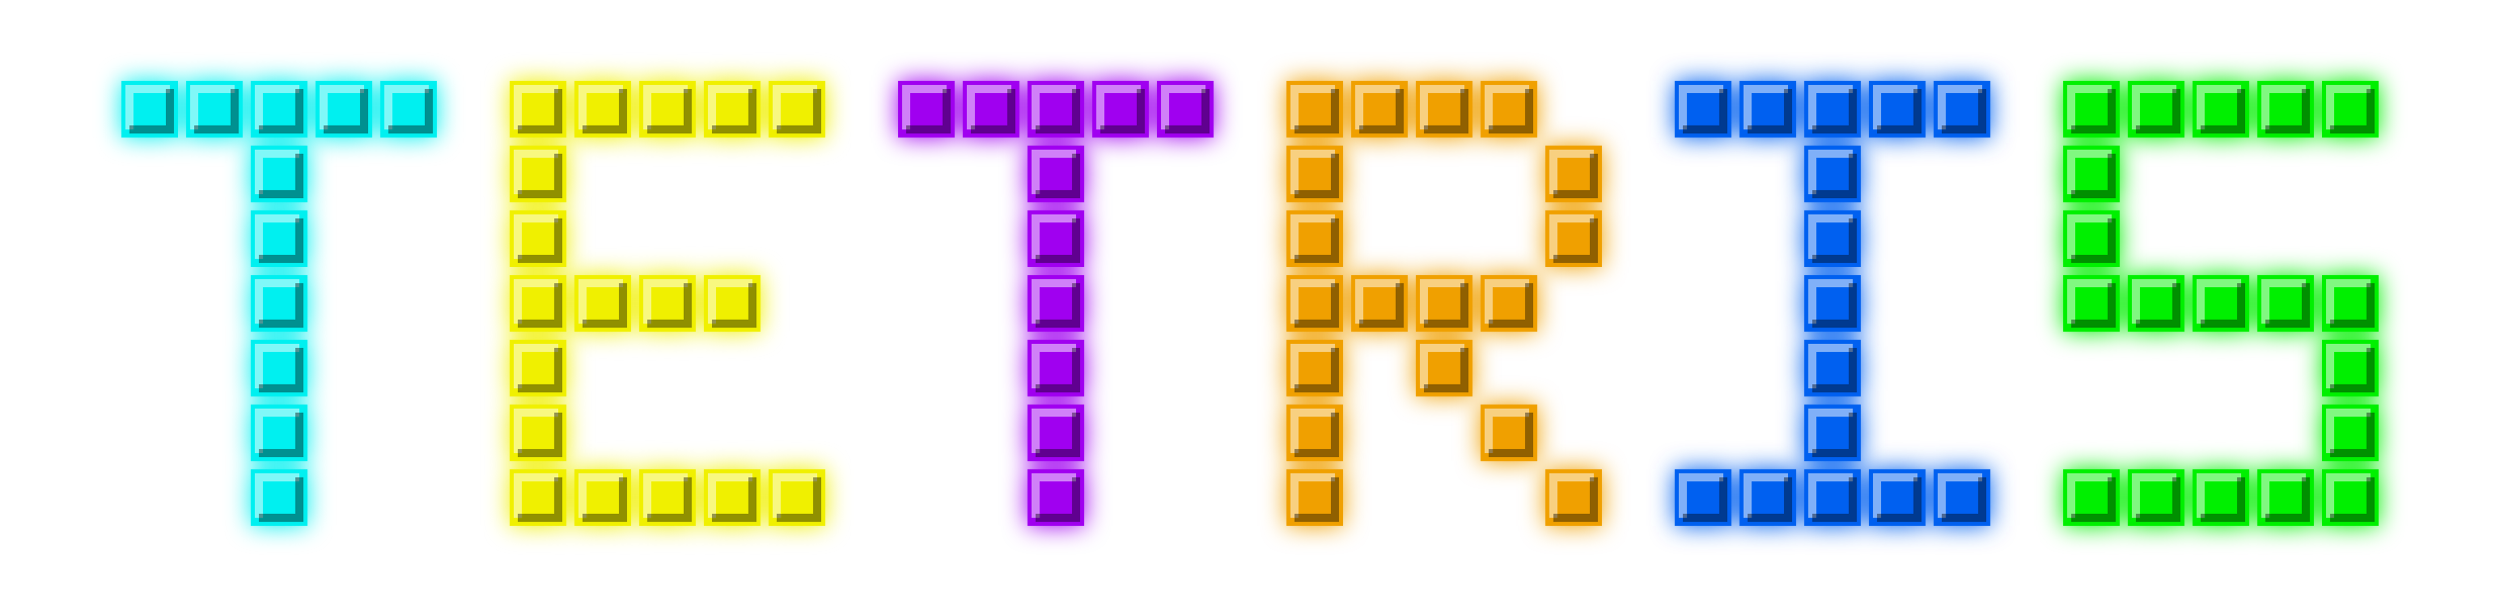
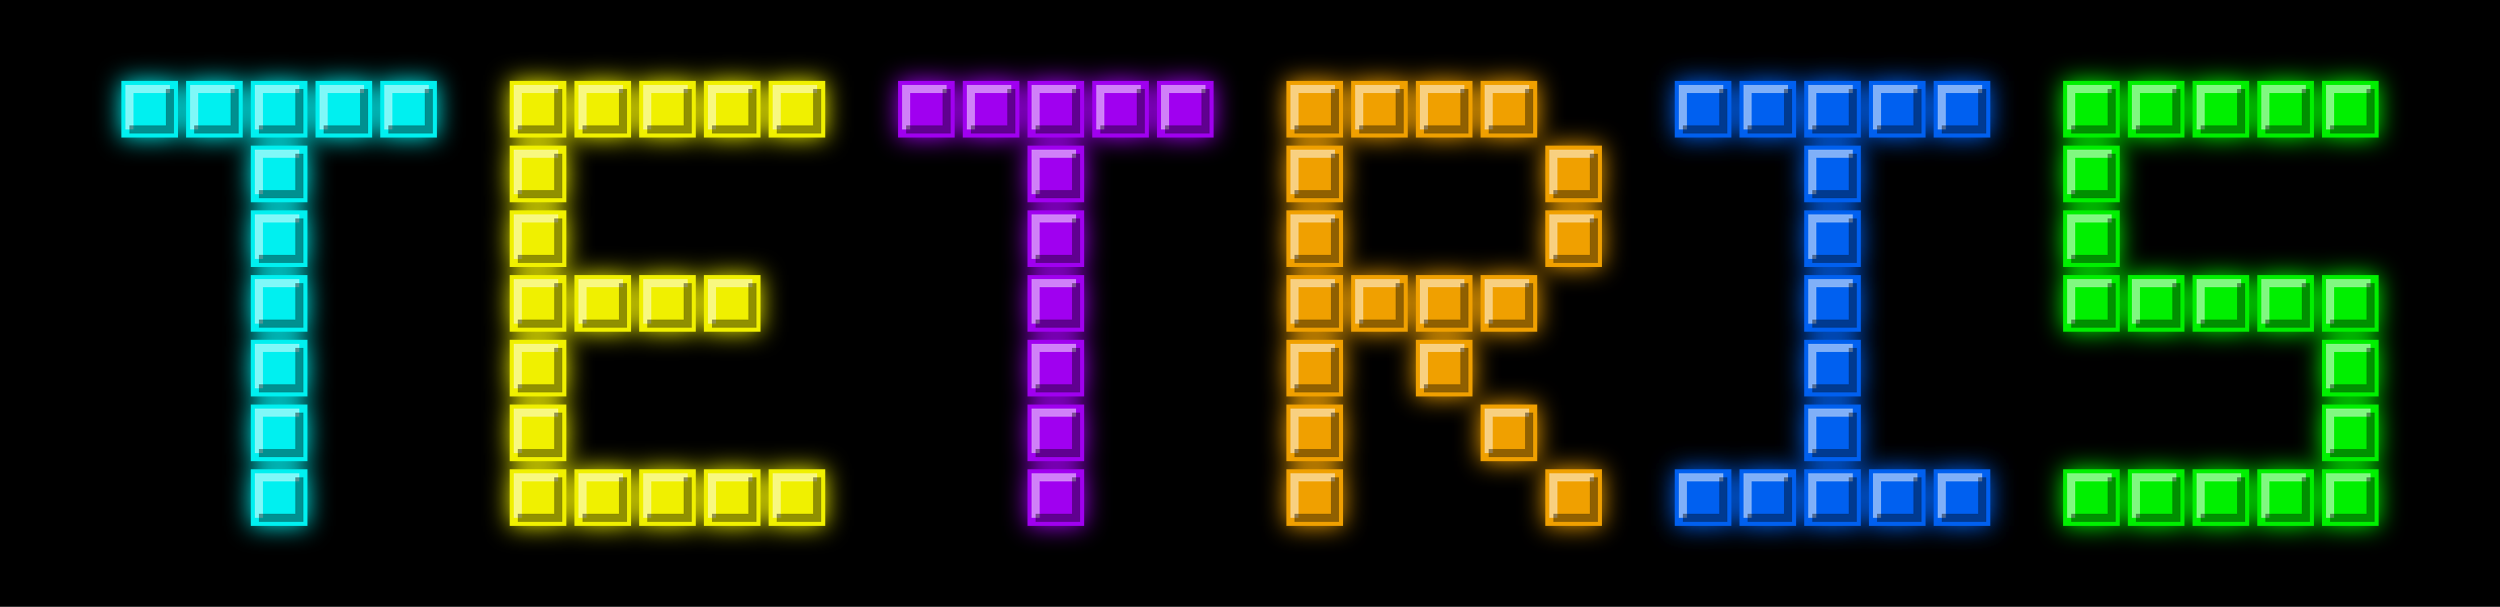
<svg xmlns="http://www.w3.org/2000/svg" viewBox="0 0 618 150">
+   <rect x="0" y="0" width="618" height="150" fill="#000" />
  <defs>
    <filter id="glow" x="-50%" y="-50%" width="200%" height="200%">
      <feGaussianBlur stdDeviation="3" result="blur" />
      <feMerge>
        <feMergeNode in="blur" />
        <feMergeNode in="SourceGraphic" />
      </feMerge>
    </filter>
    <pattern id="shade" x="30" y="20" width="16" height="16" patternUnits="userSpaceOnUse">
      <rect x="1" y="1" width="11" height="2" fill="rgba(255,255,255,0.5)" />
      <rect x="1" y="3" width="2" height="9" fill="rgba(255,255,255,0.5)" />
      <rect x="2" y="11" width="11" height="2" fill="rgba(0,0,0,0.4)" />
      <rect x="11" y="2" width="2" height="9" fill="rgba(0,0,0,0.4)" />
    </pattern>
    <clipPath id="blocks">
      <rect x="30" y="20" width="14" height="14" />
      <rect x="46" y="20" width="14" height="14" />
      <rect x="62" y="20" width="14" height="14" />
      <rect x="78" y="20" width="14" height="14" />
      <rect x="94" y="20" width="14" height="14" />
      <rect x="62" y="36" width="14" height="14" />
      <rect x="62" y="52" width="14" height="14" />
      <rect x="62" y="68" width="14" height="14" />
      <rect x="62" y="84" width="14" height="14" />
      <rect x="62" y="100" width="14" height="14" />
      <rect x="62" y="116" width="14" height="14" />
      <rect x="126" y="20" width="14" height="14" />
      <rect x="142" y="20" width="14" height="14" />
      <rect x="158" y="20" width="14" height="14" />
      <rect x="174" y="20" width="14" height="14" />
      <rect x="190" y="20" width="14" height="14" />
      <rect x="126" y="36" width="14" height="14" />
      <rect x="126" y="52" width="14" height="14" />
      <rect x="126" y="68" width="14" height="14" />
      <rect x="142" y="68" width="14" height="14" />
      <rect x="158" y="68" width="14" height="14" />
      <rect x="174" y="68" width="14" height="14" />
      <rect x="126" y="84" width="14" height="14" />
      <rect x="126" y="100" width="14" height="14" />
      <rect x="126" y="116" width="14" height="14" />
      <rect x="142" y="116" width="14" height="14" />
      <rect x="158" y="116" width="14" height="14" />
      <rect x="174" y="116" width="14" height="14" />
      <rect x="190" y="116" width="14" height="14" />
      <rect x="222" y="20" width="14" height="14" />
      <rect x="238" y="20" width="14" height="14" />
      <rect x="254" y="20" width="14" height="14" />
      <rect x="270" y="20" width="14" height="14" />
      <rect x="286" y="20" width="14" height="14" />
      <rect x="254" y="36" width="14" height="14" />
      <rect x="254" y="52" width="14" height="14" />
      <rect x="254" y="68" width="14" height="14" />
      <rect x="254" y="84" width="14" height="14" />
      <rect x="254" y="100" width="14" height="14" />
      <rect x="254" y="116" width="14" height="14" />
      <rect x="318" y="20" width="14" height="14" />
      <rect x="334" y="20" width="14" height="14" />
      <rect x="350" y="20" width="14" height="14" />
      <rect x="366" y="20" width="14" height="14" />
      <rect x="318" y="36" width="14" height="14" />
      <rect x="382" y="36" width="14" height="14" />
      <rect x="318" y="52" width="14" height="14" />
      <rect x="382" y="52" width="14" height="14" />
      <rect x="318" y="68" width="14" height="14" />
      <rect x="334" y="68" width="14" height="14" />
      <rect x="350" y="68" width="14" height="14" />
      <rect x="366" y="68" width="14" height="14" />
      <rect x="318" y="84" width="14" height="14" />
      <rect x="350" y="84" width="14" height="14" />
      <rect x="318" y="100" width="14" height="14" />
      <rect x="366" y="100" width="14" height="14" />
      <rect x="318" y="116" width="14" height="14" />
      <rect x="382" y="116" width="14" height="14" />
      <rect x="414" y="20" width="14" height="14" />
      <rect x="430" y="20" width="14" height="14" />
      <rect x="446" y="20" width="14" height="14" />
      <rect x="462" y="20" width="14" height="14" />
      <rect x="478" y="20" width="14" height="14" />
      <rect x="446" y="36" width="14" height="14" />
      <rect x="446" y="52" width="14" height="14" />
      <rect x="446" y="68" width="14" height="14" />
      <rect x="446" y="84" width="14" height="14" />
      <rect x="446" y="100" width="14" height="14" />
      <rect x="414" y="116" width="14" height="14" />
      <rect x="430" y="116" width="14" height="14" />
      <rect x="446" y="116" width="14" height="14" />
      <rect x="462" y="116" width="14" height="14" />
      <rect x="478" y="116" width="14" height="14" />
      <rect x="510" y="20" width="14" height="14" />
      <rect x="526" y="20" width="14" height="14" />
      <rect x="542" y="20" width="14" height="14" />
      <rect x="558" y="20" width="14" height="14" />
      <rect x="574" y="20" width="14" height="14" />
      <rect x="510" y="36" width="14" height="14" />
      <rect x="510" y="52" width="14" height="14" />
      <rect x="510" y="68" width="14" height="14" />
      <rect x="526" y="68" width="14" height="14" />
      <rect x="542" y="68" width="14" height="14" />
      <rect x="558" y="68" width="14" height="14" />
      <rect x="574" y="68" width="14" height="14" />
      <rect x="574" y="84" width="14" height="14" />
      <rect x="574" y="100" width="14" height="14" />
      <rect x="510" y="116" width="14" height="14" />
      <rect x="526" y="116" width="14" height="14" />
      <rect x="542" y="116" width="14" height="14" />
      <rect x="558" y="116" width="14" height="14" />
      <rect x="574" y="116" width="14" height="14" />
    </clipPath>
  </defs>
  <g fill="#00F0F0" filter="url(#glow)">
    <rect x="30" y="20" width="14" height="14" />
    <rect x="46" y="20" width="14" height="14" />
    <rect x="62" y="20" width="14" height="14" />
    <rect x="78" y="20" width="14" height="14" />
    <rect x="94" y="20" width="14" height="14" />
    <rect x="62" y="36" width="14" height="14" />
    <rect x="62" y="52" width="14" height="14" />
    <rect x="62" y="68" width="14" height="14" />
    <rect x="62" y="84" width="14" height="14" />
    <rect x="62" y="100" width="14" height="14" />
    <rect x="62" y="116" width="14" height="14" />
  </g>
  <g fill="#F0F000" filter="url(#glow)">
    <rect x="126" y="20" width="14" height="14" />
    <rect x="142" y="20" width="14" height="14" />
    <rect x="158" y="20" width="14" height="14" />
    <rect x="174" y="20" width="14" height="14" />
    <rect x="190" y="20" width="14" height="14" />
    <rect x="126" y="36" width="14" height="14" />
    <rect x="126" y="52" width="14" height="14" />
    <rect x="126" y="68" width="14" height="14" />
    <rect x="142" y="68" width="14" height="14" />
    <rect x="158" y="68" width="14" height="14" />
    <rect x="174" y="68" width="14" height="14" />
    <rect x="126" y="84" width="14" height="14" />
    <rect x="126" y="100" width="14" height="14" />
    <rect x="126" y="116" width="14" height="14" />
    <rect x="142" y="116" width="14" height="14" />
    <rect x="158" y="116" width="14" height="14" />
    <rect x="174" y="116" width="14" height="14" />
    <rect x="190" y="116" width="14" height="14" />
  </g>
  <g fill="#A000F0" filter="url(#glow)">
    <rect x="222" y="20" width="14" height="14" />
    <rect x="238" y="20" width="14" height="14" />
    <rect x="254" y="20" width="14" height="14" />
    <rect x="270" y="20" width="14" height="14" />
    <rect x="286" y="20" width="14" height="14" />
    <rect x="254" y="36" width="14" height="14" />
    <rect x="254" y="52" width="14" height="14" />
    <rect x="254" y="68" width="14" height="14" />
    <rect x="254" y="84" width="14" height="14" />
    <rect x="254" y="100" width="14" height="14" />
    <rect x="254" y="116" width="14" height="14" />
  </g>
  <g fill="#F0A000" filter="url(#glow)">
    <rect x="318" y="20" width="14" height="14" />
    <rect x="334" y="20" width="14" height="14" />
    <rect x="350" y="20" width="14" height="14" />
    <rect x="366" y="20" width="14" height="14" />
    <rect x="318" y="36" width="14" height="14" />
    <rect x="382" y="36" width="14" height="14" />
    <rect x="318" y="52" width="14" height="14" />
    <rect x="382" y="52" width="14" height="14" />
    <rect x="318" y="68" width="14" height="14" />
    <rect x="334" y="68" width="14" height="14" />
    <rect x="350" y="68" width="14" height="14" />
    <rect x="366" y="68" width="14" height="14" />
    <rect x="318" y="84" width="14" height="14" />
    <rect x="350" y="84" width="14" height="14" />
    <rect x="318" y="100" width="14" height="14" />
    <rect x="366" y="100" width="14" height="14" />
    <rect x="318" y="116" width="14" height="14" />
    <rect x="382" y="116" width="14" height="14" />
  </g>
  <g fill="#0060F0" filter="url(#glow)">
    <rect x="414" y="20" width="14" height="14" />
    <rect x="430" y="20" width="14" height="14" />
    <rect x="446" y="20" width="14" height="14" />
    <rect x="462" y="20" width="14" height="14" />
    <rect x="478" y="20" width="14" height="14" />
    <rect x="446" y="36" width="14" height="14" />
    <rect x="446" y="52" width="14" height="14" />
    <rect x="446" y="68" width="14" height="14" />
    <rect x="446" y="84" width="14" height="14" />
    <rect x="446" y="100" width="14" height="14" />
    <rect x="414" y="116" width="14" height="14" />
    <rect x="430" y="116" width="14" height="14" />
    <rect x="446" y="116" width="14" height="14" />
    <rect x="462" y="116" width="14" height="14" />
    <rect x="478" y="116" width="14" height="14" />
  </g>
  <g fill="#00F000" filter="url(#glow)">
    <rect x="510" y="20" width="14" height="14" />
    <rect x="526" y="20" width="14" height="14" />
    <rect x="542" y="20" width="14" height="14" />
    <rect x="558" y="20" width="14" height="14" />
    <rect x="574" y="20" width="14" height="14" />
    <rect x="510" y="36" width="14" height="14" />
    <rect x="510" y="52" width="14" height="14" />
    <rect x="510" y="68" width="14" height="14" />
    <rect x="526" y="68" width="14" height="14" />
    <rect x="542" y="68" width="14" height="14" />
    <rect x="558" y="68" width="14" height="14" />
    <rect x="574" y="68" width="14" height="14" />
    <rect x="574" y="84" width="14" height="14" />
    <rect x="574" y="100" width="14" height="14" />
    <rect x="510" y="116" width="14" height="14" />
    <rect x="526" y="116" width="14" height="14" />
    <rect x="542" y="116" width="14" height="14" />
    <rect x="558" y="116" width="14" height="14" />
    <rect x="574" y="116" width="14" height="14" />
  </g>
  <rect width="618" height="150" fill="url(#shade)" clip-path="url(#blocks)" />
</svg>
